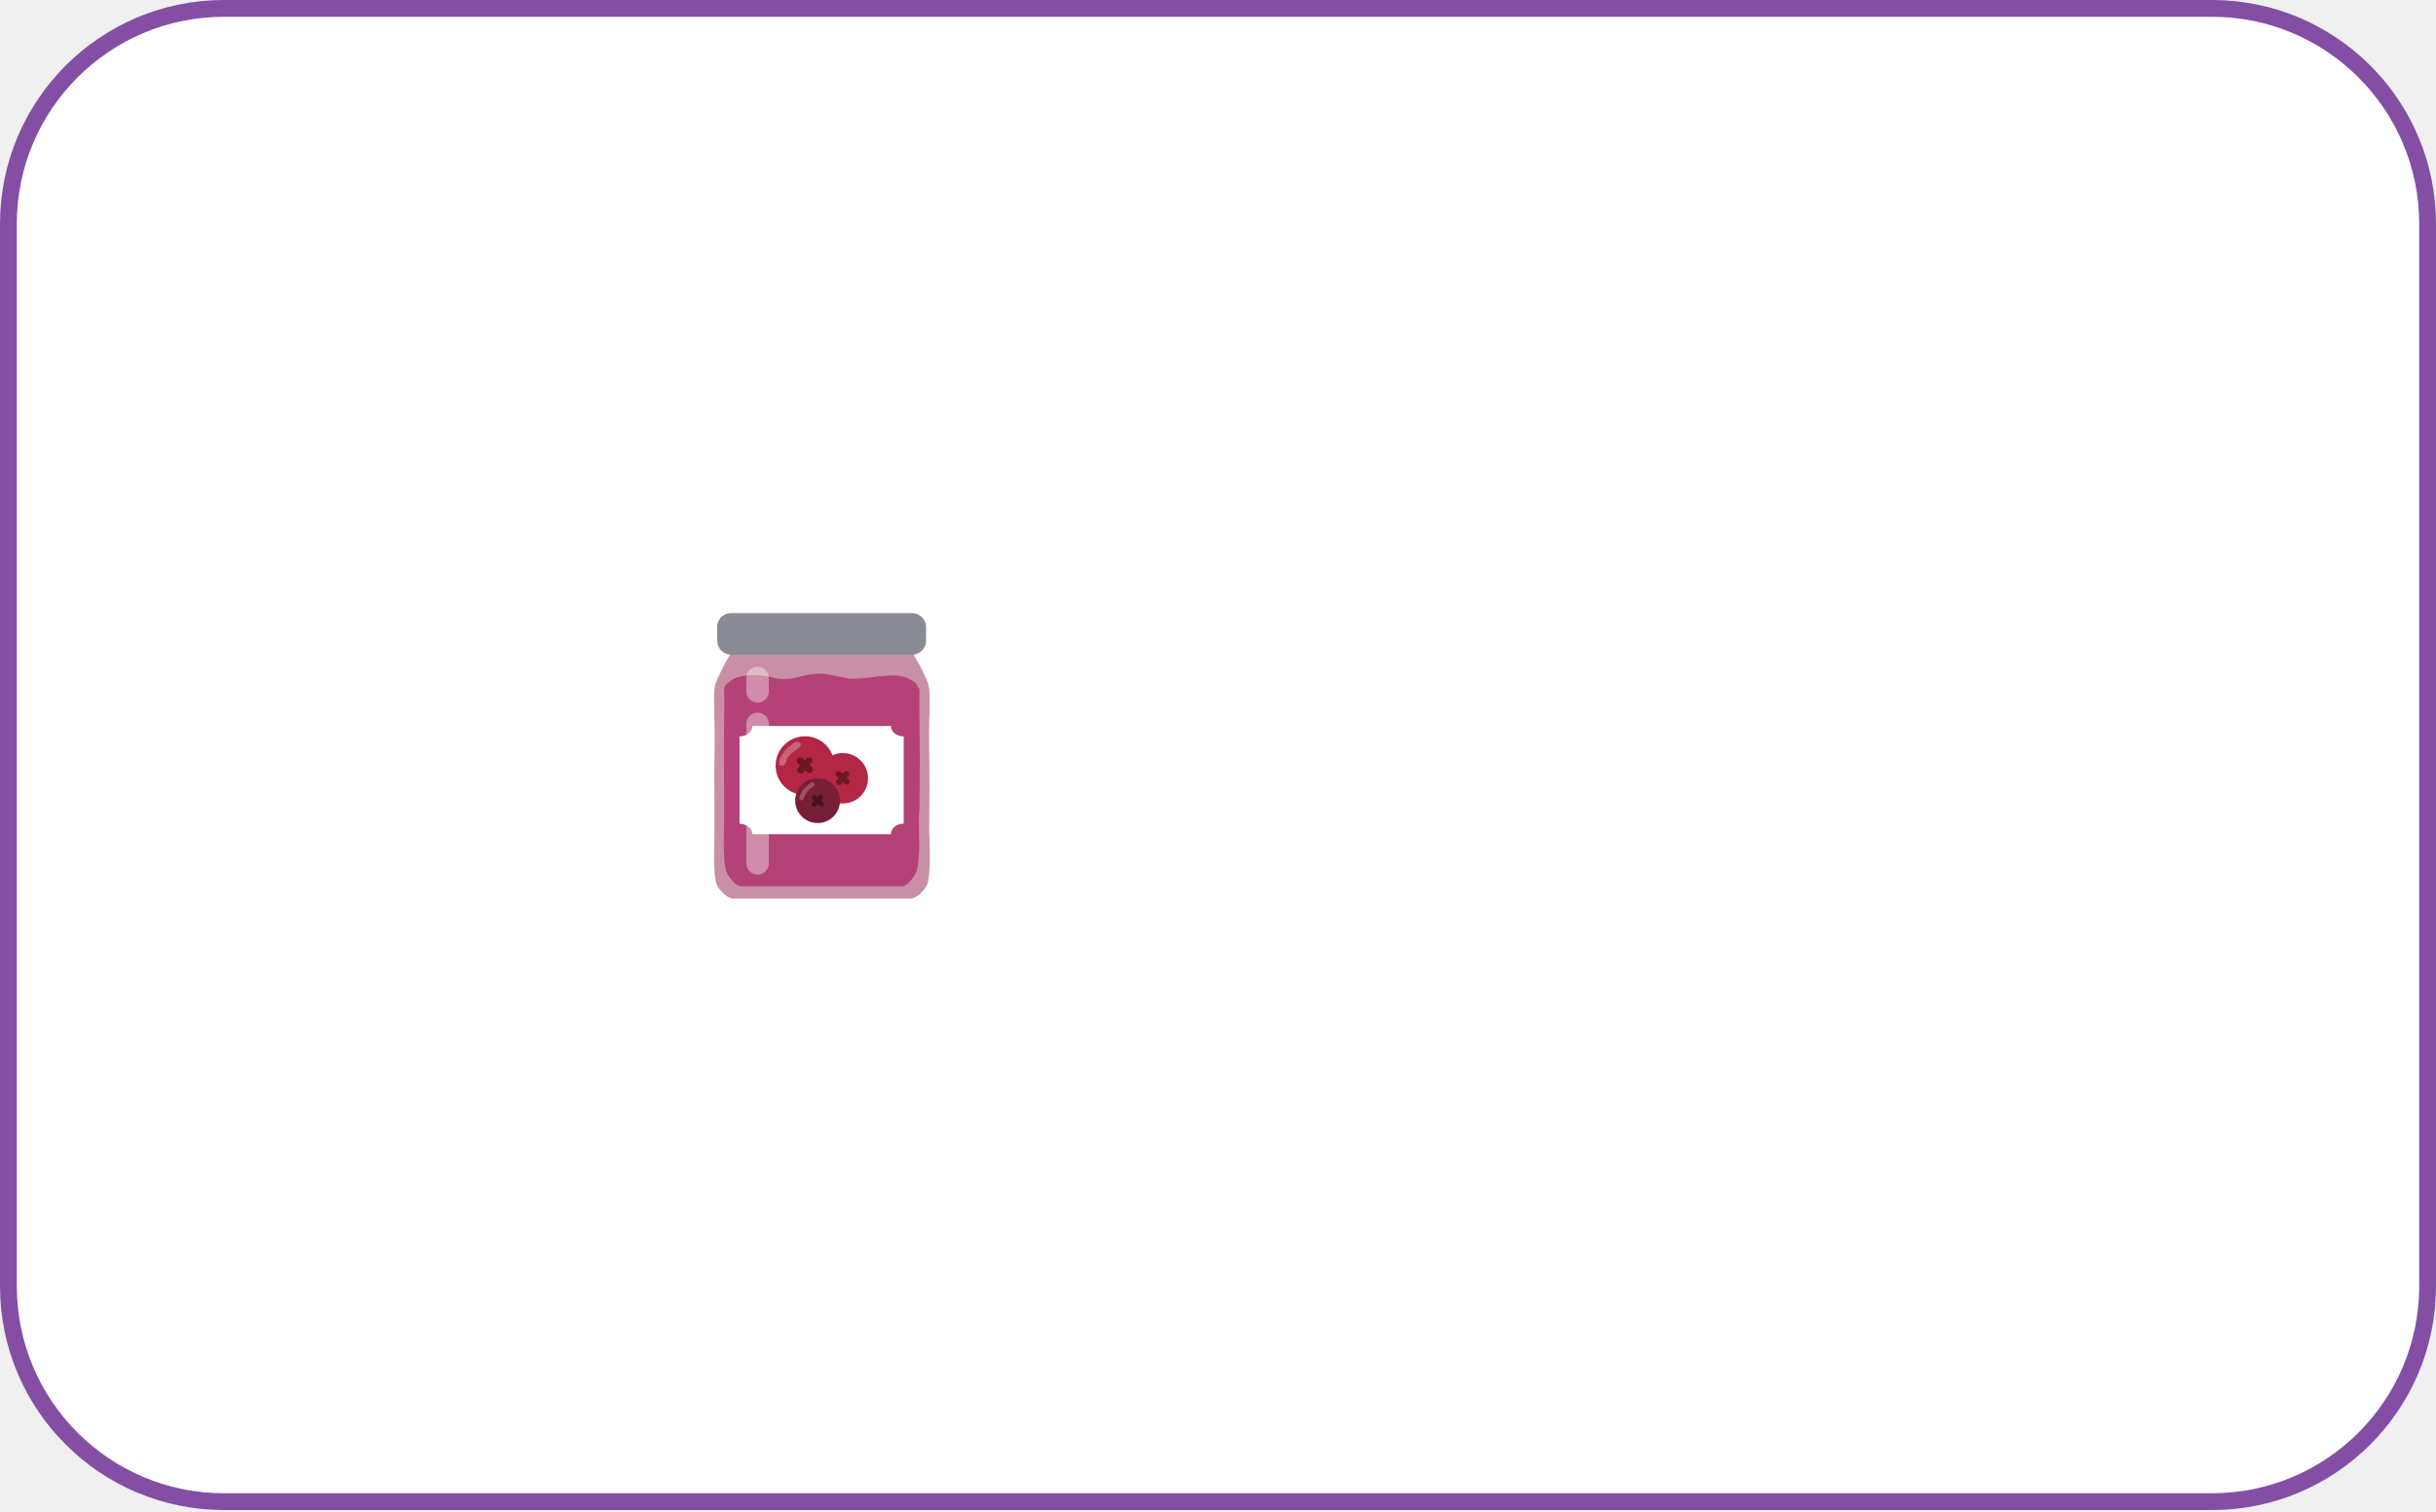
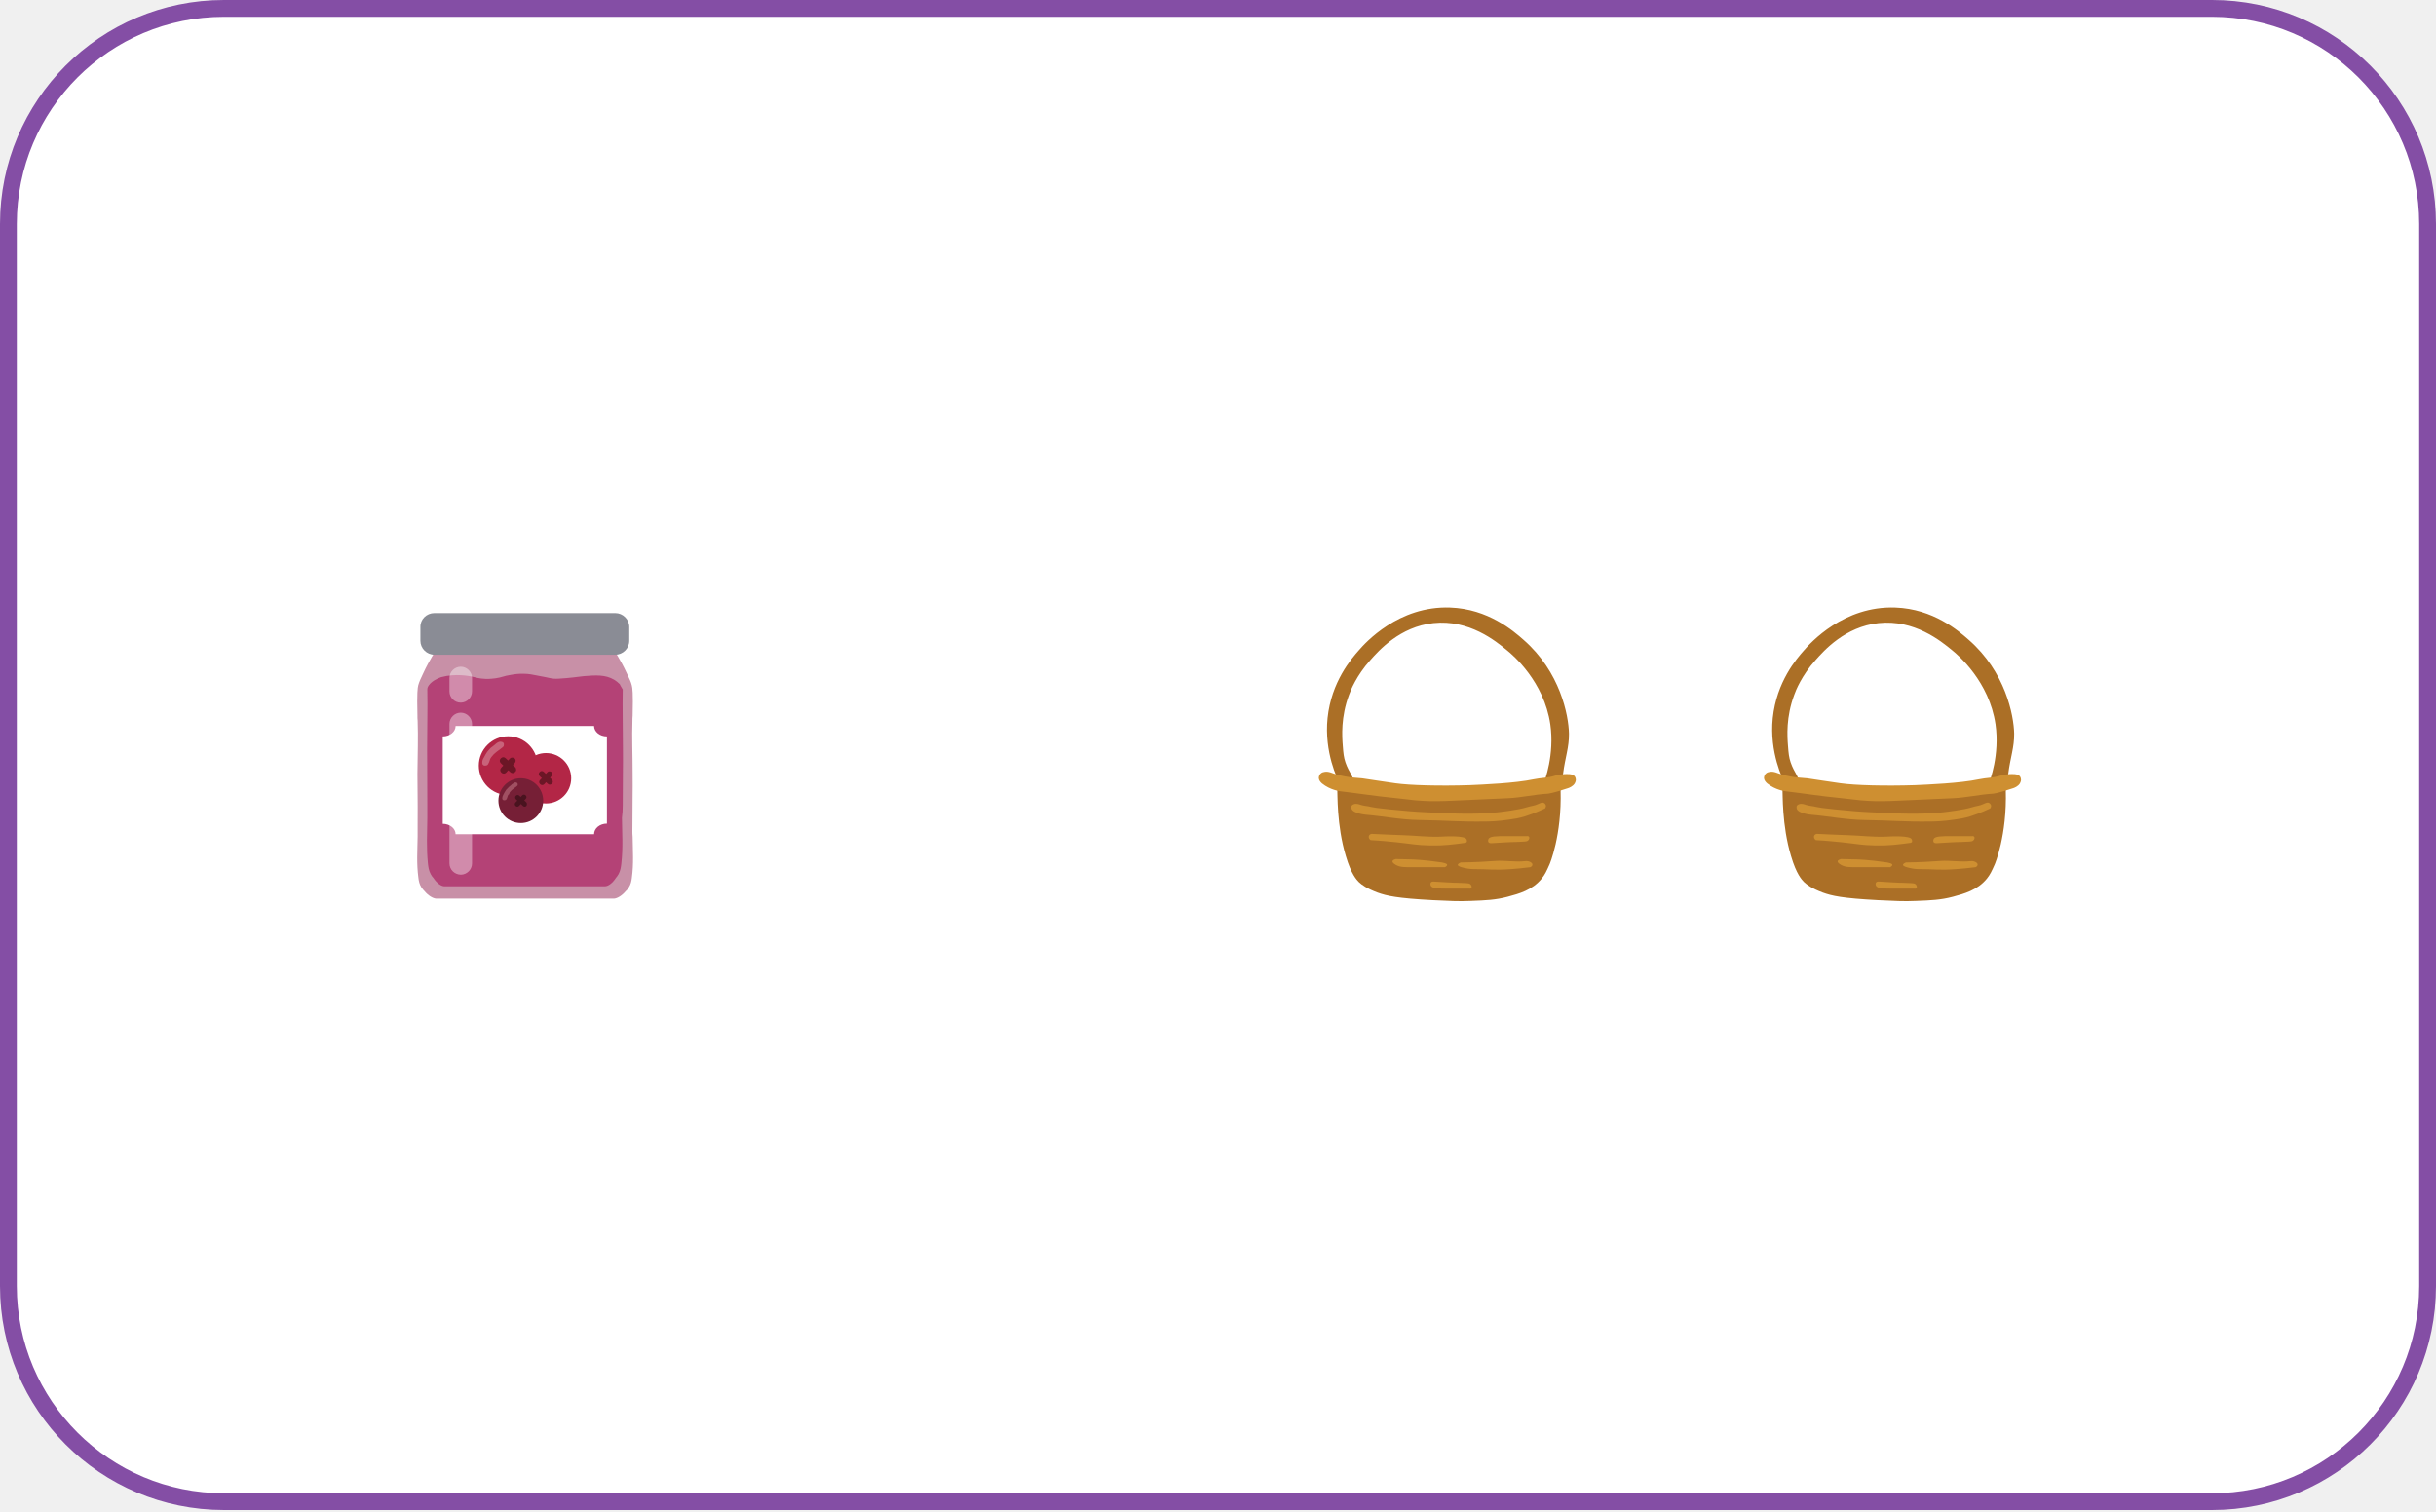
<svg xmlns="http://www.w3.org/2000/svg" viewBox="0 0 870 540" fill="none">
  <rect x="3" y="3" width="864" height="533.4" rx="77" fill="white" stroke="#844EA5" stroke-width="6" />
-   <path d="M331.868 294.834C331.868 283.82 332.009 283.259 331.939 276.664C331.939 268.737 331.656 263.686 331.868 257.513C331.868 256.882 331.868 256.461 331.939 255.619C332.151 247.341 331.868 245.728 331.656 244.886C331.374 243.623 330.809 242.501 329.749 240.256C327.7 235.836 325.369 232.329 324.663 231.347C321.201 226.717 312.3 224.472 304.035 224.542C300.22 224.542 296.547 225.033 293.509 225.945C290.472 225.033 286.798 224.542 282.984 224.542C274.719 224.472 265.818 226.717 262.356 231.347C261.65 232.329 259.319 235.836 257.27 240.256C256.21 242.431 255.716 243.553 255.363 244.816C255.151 245.728 254.868 247.341 255.08 255.549C255.08 256.391 255.08 256.812 255.151 257.443C255.363 263.616 255.151 268.737 255.08 276.594C255.08 283.188 255.221 283.75 255.151 294.763C255.151 296.166 255.151 297.499 255.151 298.902C255.08 304.094 254.727 308.373 255.433 313.634C255.575 314.757 255.786 315.879 256.564 317.072C256.917 317.563 257.27 317.983 257.623 318.334C258.895 319.878 260.59 320.93 261.791 321C261.932 321 262.356 321 262.921 321H263.063H263.698C264.264 321 264.687 321 264.829 321H322.261C322.402 321 322.826 321 323.391 321H324.027H324.168C324.733 321 325.157 321 325.298 321C326.499 320.93 328.195 319.878 329.466 318.334C329.89 317.983 330.243 317.563 330.526 317.072C331.303 315.879 331.515 314.757 331.656 313.634C332.363 308.373 332.009 304.094 331.939 298.902C331.797 297.569 331.868 296.166 331.868 294.834Z" fill="#C890A7" />
-   <path d="M325.722 233.872H261.155C258.4 233.872 256.14 231.627 256.14 228.891V223.981C256.069 221.245 258.33 219 261.155 219H325.722C328.477 219 330.738 221.245 330.738 223.981V228.891C330.738 231.627 328.477 233.872 325.722 233.872Z" fill="#8A8C95" />
-   <path d="M328.407 287.678C328.407 275.472 328.548 274.84 328.477 267.545C328.477 258.776 328.265 253.164 328.407 246.289C328.407 246.219 327.559 244.956 327.347 244.395C326.923 243.974 326.217 243.342 325.298 242.781C322.19 240.957 318.729 241.168 314.561 241.519C312.795 241.659 312.23 241.869 308.344 242.22C305.801 242.431 304.883 242.501 303.823 242.431C302.269 242.29 302.128 242.08 298.949 241.519C296.194 240.957 294.781 240.677 293.156 240.677C291.249 240.607 289.765 240.817 288.282 241.098C285.88 241.448 285.456 241.939 282.984 242.29C282.277 242.36 281.006 242.571 279.381 242.501C277.191 242.431 275.99 242.01 274.436 241.659C273.659 241.519 268.714 240.466 263.628 241.869C263.628 241.869 261.438 242.501 259.884 243.974C259.601 244.254 258.542 245.237 258.612 246.359C258.753 253.094 258.542 258.776 258.542 267.475C258.542 274.77 258.612 275.402 258.612 287.608C258.612 289.151 258.612 290.624 258.612 292.168C258.542 297.92 258.259 302.69 258.824 308.443C258.965 309.635 259.107 310.898 259.813 312.231C260.096 312.792 260.449 313.283 260.802 313.634C261.932 315.388 263.486 316.51 264.546 316.58C264.617 316.58 265.041 316.58 265.535 316.58H265.676H266.242C266.736 316.58 267.089 316.58 267.231 316.58H319.506C319.647 316.58 320 316.58 320.495 316.58H321.06H321.201C321.696 316.58 322.12 316.58 322.19 316.58C323.32 316.51 324.804 315.388 325.934 313.634C326.287 313.213 326.641 312.722 326.923 312.231C327.63 310.898 327.771 309.635 327.912 308.443C328.548 302.62 328.195 297.92 328.124 292.168C328.336 290.695 328.407 289.151 328.407 287.678Z" fill="#B44276" />
-   <path d="M322.755 294.202V263.055C320.212 263.055 318.164 261.371 318.164 259.337H268.714C268.714 261.371 266.665 263.055 264.122 263.055V294.272C266.665 294.272 268.714 295.956 268.714 297.99H318.164C318.164 295.886 320.212 294.202 322.755 294.202Z" fill="white" />
-   <path opacity="0.39" d="M266.524 308.373V258.565C266.524 256.391 268.361 254.567 270.551 254.567C272.741 254.567 274.577 256.391 274.577 258.565V308.443C274.577 310.618 272.741 312.442 270.551 312.442C268.29 312.371 266.524 310.618 266.524 308.373Z" fill="white" />
-   <path opacity="0.39" d="M266.524 246.99V242.15C266.524 239.975 268.361 238.151 270.551 238.151C272.741 238.151 274.577 239.975 274.577 242.15V246.99C274.577 249.165 272.741 250.989 270.551 250.989C268.29 250.989 266.524 249.165 266.524 246.99Z" fill="white" />
-   <path d="M301.009 287C305.98 287 310.009 282.971 310.009 278C310.009 273.029 305.98 269 301.009 269C296.039 269 292.009 273.029 292.009 278C292.009 282.971 296.039 287 301.009 287Z" fill="#B32646" />
-   <path d="M303.109 279.95C302.659 280.4 302.059 280.4 301.609 279.95L298.759 277.25C298.309 276.8 298.309 276.2 298.759 275.75C299.209 275.3 299.809 275.3 300.259 275.75L303.109 278.45C303.559 278.9 303.559 279.65 303.109 279.95Z" fill="#6C1626" />
-   <path d="M302.959 275.75C303.409 276.2 303.409 276.8 302.959 277.25L300.409 280.1C299.959 280.55 299.359 280.55 298.909 280.1C298.459 279.65 298.459 279.05 298.909 278.6L301.609 275.75C301.909 275.45 302.509 275.45 302.959 275.75Z" fill="#6C1626" />
-   <path d="M287.509 284C293.308 284 298.009 279.299 298.009 273.5C298.009 267.701 293.308 263 287.509 263C281.71 263 277.009 267.701 277.009 273.5C277.009 279.299 281.71 284 287.509 284Z" fill="#B32646" />
-   <path d="M289.959 275.775C289.434 276.3 288.734 276.3 288.209 275.775L284.884 272.625C284.359 272.1 284.359 271.4 284.884 270.875C285.409 270.35 286.109 270.35 286.634 270.875L289.959 274.025C290.484 274.55 290.484 275.425 289.959 275.775Z" fill="#6C1626" />
-   <path d="M289.784 270.875C290.309 271.4 290.309 272.1 289.784 272.625L286.809 275.95C286.284 276.475 285.584 276.475 285.059 275.95C284.534 275.425 284.534 274.725 285.059 274.2L288.209 270.875C288.559 270.525 289.259 270.525 289.784 270.875Z" fill="#6C1626" />
-   <path d="M283.309 268.6C283.834 268.25 284.709 267.55 285.409 267.025C285.584 266.85 285.934 266.675 285.934 266.325C285.934 266.325 286.109 265.625 285.759 265.275C285.409 264.925 284.709 264.925 284.534 264.925C284.359 264.925 284.009 265.1 283.659 265.275C283.134 265.625 282.959 265.8 282.784 265.975C282.084 266.5 281.734 266.85 281.209 267.2C280.509 267.9 280.159 268.425 279.984 268.6C279.634 269.125 279.284 269.65 278.759 270.7C278.409 271.225 278.234 271.75 278.234 272.45C278.234 272.8 278.409 272.975 278.409 273.15C278.759 273.5 279.109 273.5 279.284 273.5C279.634 273.5 279.984 273.325 279.984 273.325C280.334 273.15 280.334 272.8 280.684 272.275C280.859 271.75 280.859 271.75 281.034 271.225C281.034 271.05 281.209 270.875 281.559 270.35C282.084 269.65 282.609 269.125 283.309 268.6Z" fill="#C8637A" />
-   <path d="M292.009 294C296.428 294 300.009 290.418 300.009 286C300.009 281.582 296.428 278 292.009 278C287.591 278 284.009 281.582 284.009 286C284.009 290.418 287.591 294 292.009 294Z" fill="#761F36" />
-   <path d="M294.009 287.875C293.634 288.25 293.134 288.25 292.759 287.875L290.259 285.5C289.884 285.125 289.884 284.625 290.259 284.25C290.634 283.875 291.134 283.875 291.509 284.25L294.009 286.625C294.259 286.875 294.259 287.5 294.009 287.875Z" fill="#49131F" />
-   <path d="M293.759 284.125C294.134 284.5 294.134 285 293.759 285.375L291.384 287.875C291.009 288.25 290.509 288.25 290.134 287.875C289.759 287.5 289.759 287 290.134 286.625L292.509 284.125C292.884 283.75 293.384 283.75 293.759 284.125Z" fill="#49131F" />
-   <path d="M288.759 282.25C289.134 281.875 289.759 281.5 290.384 281C290.509 280.875 290.759 280.75 290.884 280.5C290.884 280.5 291.009 280 290.759 279.75C290.509 279.375 290.009 279.5 289.884 279.5C289.759 279.5 289.509 279.625 289.259 279.875C288.884 280.125 288.634 280.25 288.634 280.375C288.134 280.875 287.759 281 287.509 281.375C287.009 281.875 286.634 282.25 286.634 282.375C286.384 282.75 286.134 283.125 285.759 283.875C285.509 284.375 285.384 284.75 285.384 285.125C285.384 285.375 285.509 285.5 285.509 285.625C285.759 285.875 286.009 285.875 286.134 285.875C286.384 285.875 286.634 285.75 286.634 285.75C286.884 285.625 287.009 285.375 287.134 285C287.259 284.625 287.259 284.5 287.384 284.25C287.384 284.125 287.509 283.875 287.884 283.625C287.884 283.125 288.259 282.75 288.759 282.25Z" fill="#A05062" />
+   <path d="M225.868 294.834C225.868 283.82 226.009 283.259 225.939 276.664C225.939 268.737 225.656 263.686 225.868 257.513C225.868 256.882 225.868 256.461 225.939 255.619C226.151 247.341 225.868 245.728 225.656 244.886C225.374 243.623 224.809 242.501 223.749 240.256C221.7 235.836 219.369 232.329 218.663 231.347C215.201 226.717 206.3 224.472 198.035 224.542C194.22 224.542 190.547 225.033 187.509 225.945C184.472 225.033 180.798 224.542 176.984 224.542C168.719 224.472 159.818 226.717 156.356 231.347C155.65 232.329 153.319 235.836 151.27 240.256C150.21 242.431 149.716 243.553 149.363 244.816C149.151 245.728 148.868 247.341 149.08 255.549C149.08 256.391 149.08 256.812 149.151 257.443C149.363 263.616 149.151 268.737 149.08 276.594C149.08 283.188 149.221 283.75 149.151 294.763C149.151 296.166 149.151 297.499 149.151 298.902C149.08 304.094 148.727 308.373 149.433 313.634C149.575 314.757 149.786 315.879 150.564 317.072C150.917 317.563 151.27 317.983 151.623 318.334C152.895 319.878 154.59 320.93 155.791 321C155.932 321 156.356 321 156.921 321H157.063H157.698C158.264 321 158.687 321 158.829 321H216.261C216.402 321 216.826 321 217.391 321H218.027H218.168C218.733 321 219.157 321 219.298 321C220.499 320.93 222.195 319.878 223.466 318.334C223.89 317.983 224.243 317.563 224.526 317.072C225.303 315.879 225.515 314.757 225.656 313.634C226.363 308.373 226.009 304.094 225.939 298.902C225.797 297.569 225.868 296.166 225.868 294.834Z" fill="#C890A7" />
+   <path d="M219.722 233.872H155.155C152.4 233.872 150.14 231.627 150.14 228.891V223.981C150.069 221.245 152.33 219 155.155 219H219.722C222.477 219 224.738 221.245 224.738 223.981V228.891C224.738 231.627 222.477 233.872 219.722 233.872Z" fill="#8A8C95" />
+   <path d="M222.407 287.678C222.407 275.472 222.548 274.84 222.477 267.545C222.477 258.776 222.265 253.164 222.407 246.289C222.407 246.219 221.559 244.956 221.347 244.395C220.923 243.974 220.217 243.342 219.298 242.781C216.19 240.957 212.729 241.168 208.561 241.519C206.795 241.659 206.23 241.869 202.344 242.22C199.801 242.431 198.883 242.501 197.823 242.431C196.269 242.29 196.128 242.08 192.949 241.519C190.194 240.957 188.781 240.677 187.156 240.677C185.249 240.607 183.765 240.817 182.282 241.098C179.88 241.448 179.456 241.939 176.984 242.29C176.277 242.36 175.006 242.571 173.381 242.501C171.191 242.431 169.99 242.01 168.436 241.659C167.659 241.519 162.714 240.466 157.628 241.869C157.628 241.869 155.438 242.501 153.884 243.974C153.601 244.254 152.542 245.237 152.612 246.359C152.753 253.094 152.542 258.776 152.542 267.475C152.542 274.77 152.612 275.402 152.612 287.608C152.612 289.151 152.612 290.624 152.612 292.168C152.542 297.92 152.259 302.69 152.824 308.443C152.965 309.635 153.107 310.898 153.813 312.231C154.096 312.792 154.449 313.283 154.802 313.634C155.932 315.388 157.486 316.51 158.546 316.58C158.617 316.58 159.041 316.58 159.535 316.58H159.676H160.242C160.736 316.58 161.089 316.58 161.231 316.58H213.506C213.647 316.58 214 316.58 214.495 316.58H215.06H215.201C215.696 316.58 216.12 316.58 216.19 316.58C217.32 316.51 218.804 315.388 219.934 313.634C220.287 313.213 220.641 312.722 220.923 312.231C221.63 310.898 221.771 309.635 221.912 308.443C222.548 302.62 222.195 297.92 222.124 292.168C222.336 290.695 222.407 289.151 222.407 287.678Z" fill="#B44276" />
+   <path d="M216.755 294.202V263.055C214.212 263.055 212.164 261.371 212.164 259.337H162.714C162.714 261.371 160.665 263.055 158.122 263.055V294.272C160.665 294.272 162.714 295.956 162.714 297.99H212.164C212.164 295.886 214.212 294.202 216.755 294.202Z" fill="white" />
+   <path opacity="0.39" d="M160.524 308.373V258.565C160.524 256.391 162.361 254.567 164.551 254.567C166.741 254.567 168.577 256.391 168.577 258.565V308.443C168.577 310.618 166.741 312.442 164.551 312.442C162.29 312.371 160.524 310.618 160.524 308.373Z" fill="white" />
+   <path opacity="0.39" d="M160.524 246.99V242.15C160.524 239.975 162.361 238.151 164.551 238.151C166.741 238.151 168.577 239.975 168.577 242.15V246.99C168.577 249.165 166.741 250.989 164.551 250.989C162.29 250.989 160.524 249.165 160.524 246.99Z" fill="white" />
+   <path d="M195 287C199.971 287 204 282.971 204 278C204 273.029 199.971 269 195 269C190.029 269 186 273.029 186 278C186 282.971 190.029 287 195 287Z" fill="#B32646" />
+   <path d="M197.1 279.95C196.65 280.4 196.05 280.4 195.6 279.95L192.75 277.25C192.3 276.8 192.3 276.2 192.75 275.75C193.2 275.3 193.8 275.3 194.25 275.75L197.1 278.45C197.55 278.9 197.55 279.65 197.1 279.95Z" fill="#6C1626" />
+   <path d="M196.95 275.75C197.4 276.2 197.4 276.8 196.95 277.25L194.4 280.1C193.95 280.55 193.35 280.55 192.9 280.1C192.45 279.65 192.45 279.05 192.9 278.6L195.6 275.75C195.9 275.45 196.5 275.45 196.95 275.75Z" fill="#6C1626" />
+   <path d="M181.5 284C187.299 284 192 279.299 192 273.5C192 267.701 187.299 263 181.5 263C175.701 263 171 267.701 171 273.5C171 279.299 175.701 284 181.5 284Z" fill="#B32646" />
+   <path d="M183.95 275.775C183.425 276.3 182.725 276.3 182.2 275.775L178.875 272.625C178.35 272.1 178.35 271.4 178.875 270.875C179.4 270.35 180.1 270.35 180.625 270.875L183.95 274.025C184.475 274.55 184.475 275.425 183.95 275.775Z" fill="#6C1626" />
+   <path d="M183.775 270.875C184.3 271.4 184.3 272.1 183.775 272.625L180.8 275.95C180.275 276.475 179.575 276.475 179.05 275.95C178.525 275.425 178.525 274.725 179.05 274.2L182.2 270.875C182.55 270.525 183.25 270.525 183.775 270.875Z" fill="#6C1626" />
+   <path d="M177.3 268.6C177.825 268.25 178.7 267.55 179.4 267.025C179.575 266.85 179.925 266.675 179.925 266.325C179.925 266.325 180.1 265.625 179.75 265.275C179.4 264.925 178.7 264.925 178.525 264.925C178.35 264.925 178 265.1 177.65 265.275C177.125 265.625 176.95 265.8 176.775 265.975C176.075 266.5 175.725 266.85 175.2 267.2C174.5 267.9 174.15 268.425 173.975 268.6C173.625 269.125 173.275 269.65 172.75 270.7C172.4 271.225 172.225 271.75 172.225 272.45C172.225 272.8 172.4 272.975 172.4 273.15C172.75 273.5 173.1 273.5 173.275 273.5C173.625 273.5 173.975 273.325 173.975 273.325C174.325 273.15 174.325 272.8 174.675 272.275C174.85 271.75 174.85 271.75 175.025 271.225C175.025 271.05 175.2 270.875 175.55 270.35C176.075 269.65 176.6 269.125 177.3 268.6Z" fill="#C8637A" />
+   <path d="M186 294C190.418 294 194 290.418 194 286C194 281.582 190.418 278 186 278C181.582 278 178 281.582 178 286C178 290.418 181.582 294 186 294Z" fill="#761F36" />
+   <path d="M188 287.875C187.625 288.25 187.125 288.25 186.75 287.875L184.25 285.5C183.875 285.125 183.875 284.625 184.25 284.25C184.625 283.875 185.125 283.875 185.5 284.25L188 286.625C188.25 286.875 188.25 287.5 188 287.875Z" fill="#49131F" />
+   <path d="M187.75 284.125C188.125 284.5 188.125 285 187.75 285.375L185.375 287.875C185 288.25 184.5 288.25 184.125 287.875C183.75 287.5 183.75 287 184.125 286.625L186.5 284.125C186.875 283.75 187.375 283.75 187.75 284.125Z" fill="#49131F" />
+   <path d="M182.75 282.25C183.125 281.875 183.75 281.5 184.375 281C184.5 280.875 184.75 280.75 184.875 280.5C184.875 280.5 185 280 184.75 279.75C184.5 279.375 184 279.5 183.875 279.5C183.75 279.5 183.5 279.625 183.25 279.875C182.875 280.125 182.625 280.25 182.625 280.375C182.125 280.875 181.75 281 181.5 281.375C181 281.875 180.625 282.25 180.625 282.375C180.375 282.75 180.125 283.125 179.75 283.875C179.5 284.375 179.375 284.75 179.375 285.125C179.375 285.375 179.5 285.5 179.5 285.625C179.75 285.875 180 285.875 180.125 285.875C180.375 285.875 180.625 285.75 180.625 285.75C180.875 285.625 181 285.375 181.125 285C181.25 284.625 181.25 284.5 181.375 284.25C181.375 284.125 181.5 283.875 181.875 283.625C181.875 283.125 182.25 282.75 182.75 282.25Z" fill="#A05062" />
+   <path d="M483.103 279.104C483.919 278.021 481.744 275.99 480.52 272.334C479.908 270.507 479.772 269.153 479.568 266.445C479.296 263.06 478.82 256.154 481.812 248.166C482.355 246.609 484.463 241.329 489.359 235.845C492.419 232.392 499.967 223.862 511.934 222.576C524.65 221.222 534.169 228.94 538.249 232.325C540.289 233.949 551.44 243.427 553.684 258.727C555.248 269.559 551.644 279.172 551.372 279.51C551.372 279.51 551.236 279.713 551.236 279.917C551.236 280.187 551.508 280.39 551.644 280.458C552.12 280.797 553.888 281.338 555.656 280.39C555.792 280.323 556.608 279.849 557.288 278.901C558.036 277.818 558.172 276.735 558.24 276.396C558.988 270.574 560.416 266.919 560.348 262.044C560.212 255.477 557.22 239.975 544.097 228.534C540.561 225.419 531.517 217.499 517.918 217.025C499.491 216.348 487.523 229.684 485.211 232.392C482.695 235.236 475.488 243.495 474.128 256.493C472.836 268.882 477.936 278.766 478.072 278.969C478.072 278.969 478.208 279.172 478.276 279.443C478.344 279.646 478.344 279.713 478.344 279.713C478.548 280.187 480.452 279.917 480.452 279.917C482.016 279.51 482.899 279.375 483.103 279.104Z" fill="#AB6F26" />
+   <path d="M477.596 282.015C477.732 283.234 477.324 294.742 480.656 305.777C482.559 312.276 484.531 314.307 485.347 315.12C486.367 316.067 488.067 317.354 492.011 318.843C495.207 319.994 498.947 320.874 511.798 321.551C517.782 321.822 520.842 322.025 525.194 321.822C530.701 321.619 534.101 321.483 538.453 320.332C542.533 319.249 547.225 317.963 550.557 313.901C551.78 312.412 552.324 311.193 553.412 308.756C553.412 308.756 557.832 298.534 557.356 282.218C557.356 281.203 557.22 279.917 557.22 279.917C557.22 279.646 557.152 279.51 557.152 279.443C556.676 278.156 516.218 287.431 489.835 281.88C486.231 281.135 477.528 281 477.528 281.474C477.596 281.744 477.596 281.812 477.596 282.015Z" fill="#AB6F26" />
+   <path d="M498.335 279.781C494.663 279.24 492.351 278.901 492.351 278.901C487.319 278.156 487.455 278.156 486.503 278.021C483.987 277.75 482.831 277.818 480.384 277.344C479.024 277.073 478.344 276.938 477.8 276.802C475.692 276.193 474.672 275.448 473.04 275.719C472.564 275.787 472.156 275.922 471.816 276.193C471.272 276.599 471 277.276 471 277.953C471.068 278.698 471.544 279.307 472.156 279.849C475.08 282.218 478.548 282.624 478.548 282.624C484.939 283.369 491.263 284.385 497.655 284.994C502.415 285.468 501.939 285.536 505.475 285.874C513.362 286.551 515.878 286.077 538.453 285.129C543.281 284.926 547.973 283.775 552.8 283.505C552.8 283.505 554.568 283.369 560.008 281.541C560.416 281.406 561.708 280.932 562.388 279.849C562.728 279.24 562.796 278.766 562.796 278.63C562.796 278.495 562.796 277.818 562.388 277.276C561.912 276.667 561.096 276.599 560.552 276.532C557.628 276.329 555.384 277.073 555.384 277.073C552.936 277.886 550.285 277.818 547.769 278.359C541.037 279.781 529.477 280.255 524.854 280.458C514.178 280.797 503.571 280.526 498.335 279.781Z" fill="#CE8F31" />
+   <path d="M549.129 287.296C547.973 287.837 546.681 287.905 545.457 288.311C542.261 289.327 536.141 290.004 535.053 290.139C526.894 291.019 518.258 290.613 509.214 290.139C504.862 289.936 502.007 289.665 496.363 289.124C491.671 288.65 490.651 288.447 489.699 288.243C488.475 287.905 487.183 287.905 485.959 287.499C485.551 287.363 484.395 286.889 483.443 287.296C482.899 287.499 482.763 287.77 482.695 287.905C482.695 287.905 482.559 288.311 482.695 288.853C483.171 290.613 487.795 291.019 487.795 291.019C494.187 291.561 500.511 292.847 506.902 292.915C516.354 293.05 521.454 293.592 530.361 293.456C531.721 293.456 534.849 293.389 538.929 292.779C540.969 292.508 542.533 292.238 544.573 291.628C548.109 290.545 551.78 288.785 551.78 288.785C551.78 288.785 552.12 288.311 552.12 287.905C552.12 287.499 551.78 287.025 551.508 286.889C550.896 286.416 550.081 286.889 549.129 287.296Z" fill="#CE8F31" />
+   <path d="M526.01 310.448C532.333 310.448 533.285 310.922 539.813 310.448C541.581 310.313 543.893 310.11 546.545 309.772C547.021 309.568 547.293 309.23 547.293 308.824C547.293 308.282 546.681 308.011 546.477 307.876C545.729 307.47 544.845 307.605 544.709 307.605C541.173 308.011 537.501 307.267 533.965 307.537C531.109 307.741 527.03 308.011 521.658 308.079C520.706 308.485 520.638 308.824 520.638 308.959C520.706 309.501 522.134 309.839 523.018 310.042C524.718 310.448 526.01 310.448 526.01 310.448Z" fill="#CE8F31" />
+   <path d="M504.251 306.996C503.027 306.996 501.055 306.928 498.471 306.86C498.267 306.928 497.383 307.131 497.315 307.673C497.247 308.282 498.335 308.824 498.675 309.027C500.239 309.839 501.599 309.771 505.542 309.771C506.222 309.771 506.902 309.771 507.65 309.771C509.622 309.771 512.41 309.771 516.082 309.771C516.422 309.568 516.898 309.23 516.83 308.891C516.762 308.418 515.606 308.214 514.994 308.079C508.194 307.064 504.251 306.996 504.251 306.996Z" fill="#CE8F31" />
+   <path d="M540.969 300.768C540.493 300.768 539.473 300.768 537.433 300.903C536.345 300.971 534.849 301.038 532.945 301.174C532.877 301.174 532.061 301.309 531.653 300.903C531.381 300.565 531.449 300.023 531.585 299.752C531.993 298.669 534.441 298.669 537.909 298.669C539.269 298.669 541.717 298.669 545.185 298.669C545.253 298.669 545.797 298.534 546.069 298.872C546.341 299.211 546.137 299.82 545.865 300.091C545.525 300.565 544.913 300.565 544.029 300.632C542.261 300.7 541.309 300.768 540.969 300.768Z" fill="#CE8F31" />
+   <path d="M514.11 298.872C509.758 299.007 505.406 298.466 501.055 298.33C498.471 298.263 494.595 298.06 489.835 297.857C489.767 297.857 489.155 297.992 488.951 298.466C488.679 298.94 488.883 299.684 489.495 300.091C493.303 300.294 496.363 300.632 498.539 300.835C504.251 301.445 506.086 301.918 510.506 301.986C513.566 302.054 515.946 301.918 517.306 301.783C519.482 301.58 521.454 301.309 522.95 301.106C523.086 301.106 523.562 301.106 523.834 300.768C523.834 300.768 524.038 300.429 523.766 299.82C523.154 298.398 516.558 298.737 514.11 298.872Z" fill="#CE8F31" />
+   <path d="M520.366 315.323C519.89 315.323 518.87 315.323 516.83 315.187C515.742 315.12 514.246 315.052 512.342 314.917C512.274 314.917 511.458 314.781 511.05 315.187C510.778 315.526 510.846 316.067 510.982 316.338C511.39 317.421 513.838 317.421 517.306 317.421C518.666 317.421 521.114 317.421 524.582 317.421C524.65 317.421 525.194 317.557 525.466 317.218C525.738 316.88 525.534 316.271 525.262 316C524.922 315.526 524.31 315.526 523.426 315.458C521.59 315.39 520.706 315.323 520.366 315.323Z" fill="#CE8F31" />
+   <path d="M642.103 279.104C642.919 278.021 640.744 275.99 639.52 272.334C638.908 270.507 638.772 269.153 638.568 266.445C638.296 263.06 637.82 256.154 640.812 248.166C641.355 246.609 643.463 241.329 648.359 235.845C651.419 232.392 658.967 223.862 670.934 222.576C683.65 221.222 693.169 228.94 697.249 232.325C699.289 233.949 710.44 243.427 712.684 258.727C714.248 269.559 710.644 279.172 710.372 279.51C710.372 279.51 710.236 279.713 710.236 279.917C710.236 280.187 710.508 280.39 710.644 280.458C711.12 280.797 712.888 281.338 714.656 280.39C714.792 280.323 715.608 279.849 716.288 278.901C717.036 277.818 717.172 276.735 717.24 276.396C717.988 270.574 719.416 266.919 719.348 262.044C719.212 255.477 716.22 239.975 703.097 228.534C699.561 225.419 690.517 217.499 676.918 217.025C658.491 216.348 646.523 229.684 644.211 232.392C641.695 235.236 634.488 243.495 633.128 256.493C631.836 268.882 636.936 278.766 637.072 278.969C637.072 278.969 637.208 279.172 637.276 279.443C637.344 279.646 637.344 279.713 637.344 279.713C637.548 280.187 639.452 279.917 639.452 279.917C641.016 279.51 641.899 279.375 642.103 279.104Z" fill="#AB6F26" />
+   <path d="M636.596 282.015C636.732 283.234 636.324 294.742 639.656 305.777C641.559 312.276 643.531 314.307 644.347 315.12C645.367 316.067 647.067 317.354 651.011 318.843C654.207 319.994 657.947 320.874 670.798 321.551C676.782 321.822 679.842 322.025 684.194 321.822C689.701 321.619 693.101 321.483 697.453 320.332C701.533 319.249 706.225 317.963 709.557 313.901C710.78 312.412 711.324 311.193 712.412 308.756C712.412 308.756 716.832 298.534 716.356 282.218C716.356 281.203 716.22 279.917 716.22 279.917C716.22 279.646 716.152 279.51 716.152 279.443C715.676 278.156 675.218 287.431 648.835 281.88C645.231 281.135 636.528 281 636.528 281.474C636.596 281.744 636.596 281.812 636.596 282.015Z" fill="#AB6F26" />
+   <path d="M657.335 279.781C653.663 279.24 651.351 278.901 651.351 278.901C646.319 278.156 646.455 278.156 645.503 278.021C642.987 277.75 641.831 277.818 639.384 277.344C638.024 277.073 637.344 276.938 636.8 276.802C634.692 276.193 633.672 275.448 632.04 275.719C631.564 275.787 631.156 275.922 630.816 276.193C630.272 276.599 630 277.276 630 277.953C630.068 278.698 630.544 279.307 631.156 279.849C634.08 282.218 637.548 282.624 637.548 282.624C643.939 283.369 650.263 284.385 656.655 284.994C661.415 285.468 660.939 285.536 664.475 285.874C672.362 286.551 674.878 286.077 697.453 285.129C702.281 284.926 706.973 283.775 711.8 283.505C711.8 283.505 713.568 283.369 719.008 281.541C719.416 281.406 720.708 280.932 721.388 279.849C721.728 279.24 721.796 278.766 721.796 278.63C721.796 278.495 721.796 277.818 721.388 277.276C720.912 276.667 720.096 276.599 719.552 276.532C716.628 276.329 714.384 277.073 714.384 277.073C711.936 277.886 709.285 277.818 706.769 278.359C700.037 279.781 688.477 280.255 683.854 280.458C673.178 280.797 662.571 280.526 657.335 279.781Z" fill="#CE8F31" />
+   <path d="M708.129 287.296C706.973 287.837 705.681 287.905 704.457 288.311C701.261 289.327 695.141 290.004 694.053 290.139C685.894 291.019 677.258 290.613 668.214 290.139C663.862 289.936 661.007 289.665 655.363 289.124C650.671 288.65 649.651 288.447 648.699 288.243C647.475 287.905 646.183 287.905 644.959 287.499C644.551 287.363 643.395 286.889 642.443 287.296C641.899 287.499 641.763 287.77 641.695 287.905C641.695 287.905 641.559 288.311 641.695 288.853C642.171 290.613 646.795 291.019 646.795 291.019C653.187 291.561 659.511 292.847 665.902 292.915C675.354 293.05 680.454 293.592 689.361 293.456C690.721 293.456 693.849 293.389 697.929 292.779C699.969 292.508 701.533 292.238 703.573 291.628C707.109 290.545 710.78 288.785 710.78 288.785C710.78 288.785 711.12 288.311 711.12 287.905C711.12 287.499 710.78 287.025 710.508 286.889C709.896 286.416 709.081 286.889 708.129 287.296Z" fill="#CE8F31" />
+   <path d="M685.01 310.448C691.333 310.448 692.285 310.922 698.813 310.448C700.581 310.313 702.893 310.11 705.545 309.772C706.021 309.568 706.293 309.23 706.293 308.824C706.293 308.282 705.681 308.011 705.477 307.876C704.729 307.47 703.845 307.605 703.709 307.605C700.173 308.011 696.501 307.267 692.965 307.537C690.109 307.741 686.03 308.011 680.658 308.079C679.706 308.485 679.638 308.824 679.638 308.959C679.706 309.501 681.134 309.839 682.018 310.042C683.718 310.448 685.01 310.448 685.01 310.448Z" fill="#CE8F31" />
+   <path d="M663.251 306.996C662.027 306.996 660.055 306.928 657.471 306.86C657.267 306.928 656.383 307.131 656.315 307.673C656.247 308.282 657.335 308.824 657.675 309.027C659.239 309.839 660.599 309.771 664.542 309.771C665.222 309.771 665.902 309.771 666.65 309.771C668.622 309.771 671.41 309.771 675.082 309.771C675.422 309.568 675.898 309.23 675.83 308.891C675.762 308.418 674.606 308.214 673.994 308.079C667.194 307.064 663.251 306.996 663.251 306.996Z" fill="#CE8F31" />
+   <path d="M699.969 300.768C699.493 300.768 698.473 300.768 696.433 300.903C695.345 300.971 693.849 301.038 691.945 301.174C691.877 301.174 691.061 301.309 690.653 300.903C690.381 300.565 690.449 300.023 690.585 299.752C690.993 298.669 693.441 298.669 696.909 298.669C698.269 298.669 700.717 298.669 704.185 298.669C704.253 298.669 704.797 298.534 705.069 298.872C705.341 299.211 705.137 299.82 704.865 300.091C704.525 300.565 703.913 300.565 703.029 300.632C701.261 300.7 700.309 300.768 699.969 300.768Z" fill="#CE8F31" />
+   <path d="M673.11 298.872C668.758 299.007 664.406 298.466 660.055 298.33C657.471 298.263 653.595 298.06 648.835 297.857C648.767 297.857 648.155 297.992 647.951 298.466C647.679 298.94 647.883 299.684 648.495 300.091C652.303 300.294 655.363 300.632 657.539 300.835C663.251 301.445 665.086 301.918 669.506 301.986C672.566 302.054 674.946 301.918 676.306 301.783C678.482 301.58 680.454 301.309 681.95 301.106C682.086 301.106 682.562 301.106 682.834 300.768C682.834 300.768 683.038 300.429 682.766 299.82C682.154 298.398 675.558 298.737 673.11 298.872Z" fill="#CE8F31" />
+   <path d="M679.366 315.323C678.89 315.323 677.87 315.323 675.83 315.187C674.742 315.12 673.246 315.052 671.342 314.917C671.274 314.917 670.458 314.781 670.05 315.187C669.778 315.526 669.846 316.067 669.982 316.338C670.39 317.421 672.838 317.421 676.306 317.421C677.666 317.421 680.114 317.421 683.582 317.421C683.65 317.421 684.194 317.557 684.466 317.218C684.738 316.88 684.534 316.271 684.262 316C683.922 315.526 683.31 315.526 682.426 315.458C680.59 315.39 679.706 315.323 679.366 315.323Z" fill="#CE8F31" />
</svg>
